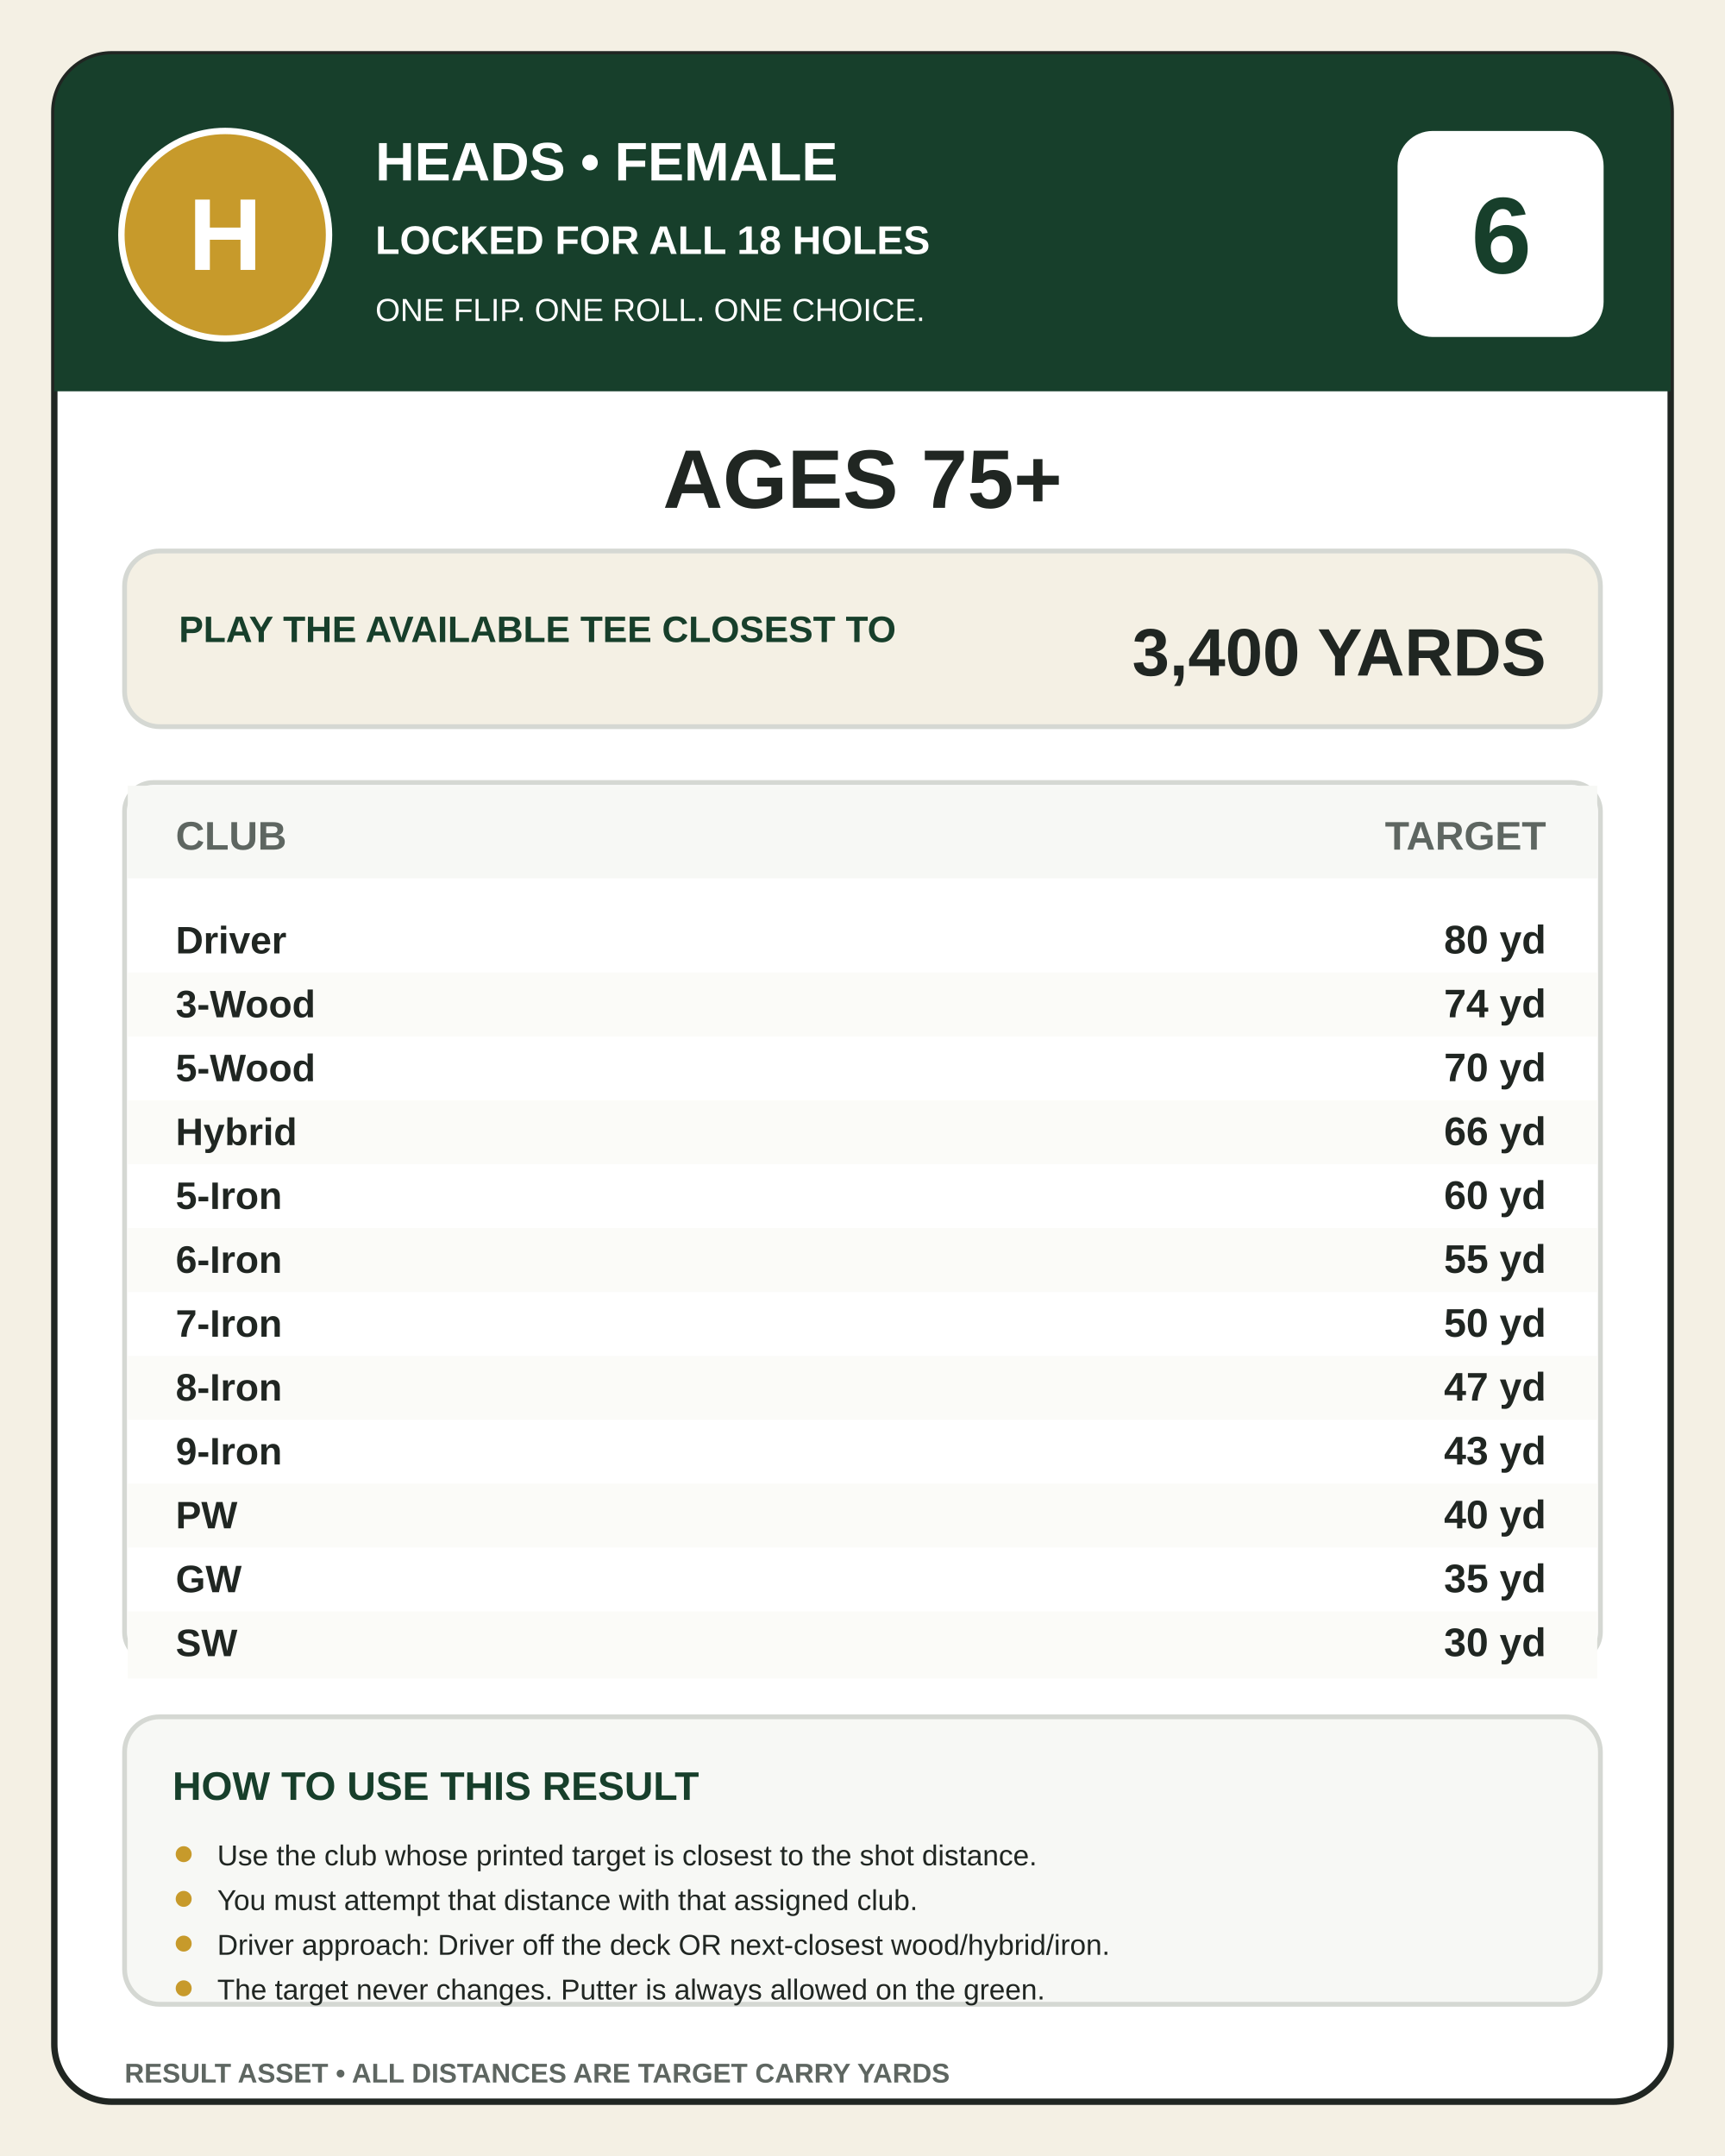
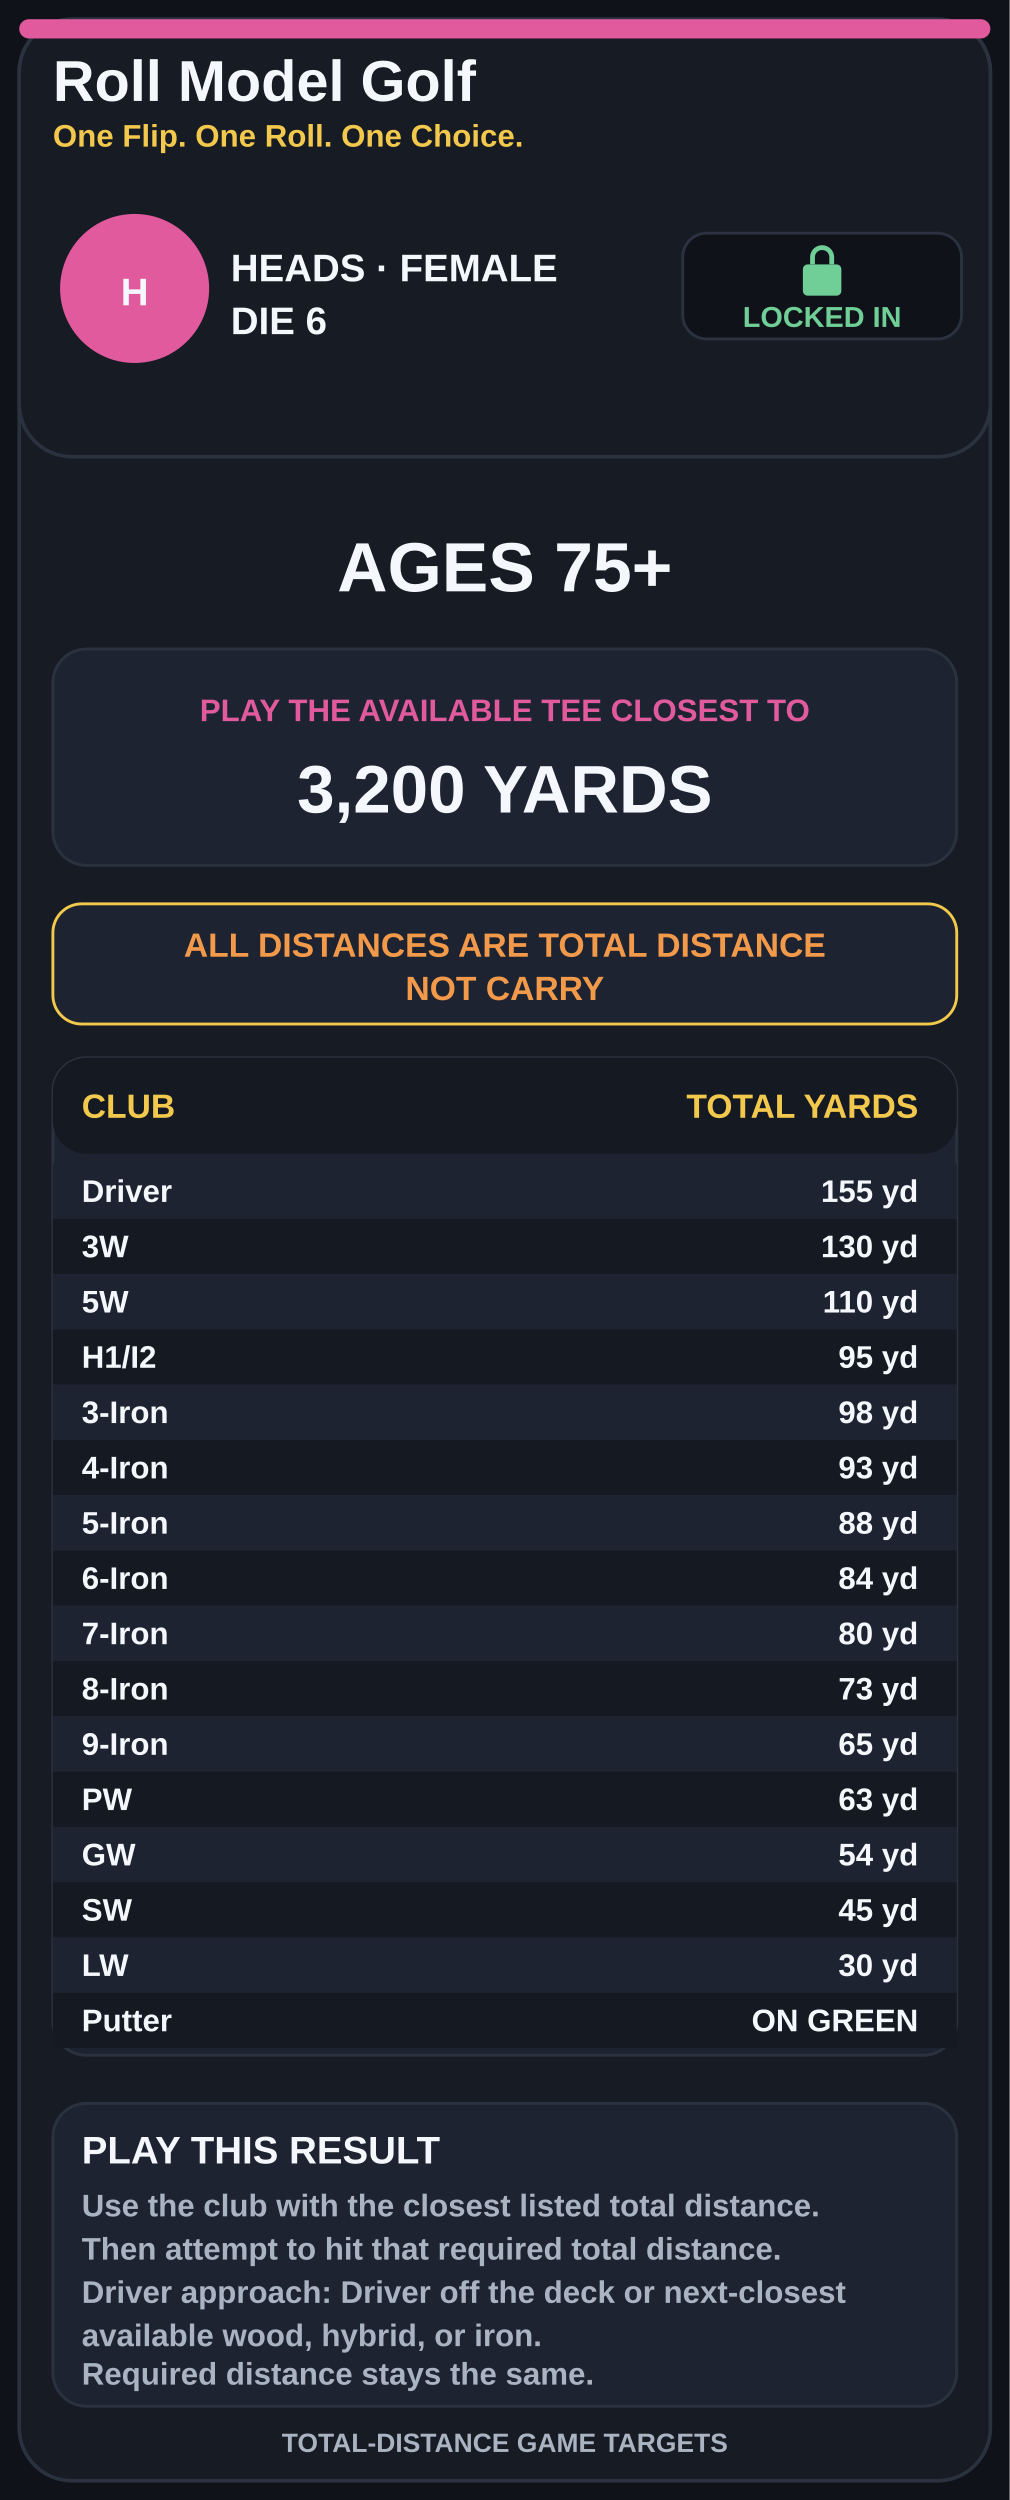
- <svg xmlns="http://www.w3.org/2000/svg" width="1080" height="1350" viewBox="0 0 1080 1350">
+ <svg xmlns="http://www.w3.org/2000/svg" viewBox="0 0 420 1040" preserveAspectRatio="xMidYMin meet" role="img" aria-labelledby="card-title card-description">
  <style>
- .title{font:700 52px Arial,sans-serif;fill:#202622}
- .header{font:700 34px Arial,sans-serif;fill:white}
- .sub{font:700 25px Arial,sans-serif;fill:white}
- .small{font:400 20px Arial,sans-serif;fill:white}
- .label{font:700 23px Arial,sans-serif;fill:#173F2B}
- .tee{font:700 42px Arial,sans-serif;fill:#202622}
- .tablehead{font:700 25px Arial,sans-serif;fill:#5E6661}
- .club{font:700 24px Arial,sans-serif;fill:#202622}
- .target{font:700 25px Arial,sans-serif;fill:#202622}
- .rulehead{font:700 25px Arial,sans-serif;fill:#173F2B}
- .rule{font:400 18px Arial,sans-serif;fill:#202622}
- .footer{font:700 17px Arial,sans-serif;fill:#5E6661}
- </style>
-   <rect width="1080" height="1350" fill="#F4F0E4" />
-   <rect x="34" y="34" rx="36" ry="36" width="1012" height="1282" fill="white" stroke="#202622" stroke-width="4" />
-   <path d="M70 34H1010A36 36 0 0 1 1046 70V245H34V70A36 36 0 0 1 70 34Z" fill="#173F2B" />
-   <circle cx="141" cy="147" r="65" fill="#C79A2B" stroke="white" stroke-width="4" />
-   <text x="141" y="169" text-anchor="middle" font-family="Arial" font-size="64" font-weight="700" fill="white">H</text>
-   <rect x="875" y="82" rx="22" ry="22" width="129" height="129" fill="white" />
-   <text x="940" y="171" text-anchor="middle" font-family="Arial" font-size="68" font-weight="700" fill="#173F2B">6</text>
-   <text x="235" y="113" class="header">HEADS • FEMALE</text>
-   <text x="235" y="159" class="sub">LOCKED FOR ALL 18 HOLES</text>
-   <text x="235" y="201" class="small">ONE FLIP. ONE ROLL. ONE CHOICE.</text>
-   <text x="540" y="318" text-anchor="middle" class="title">AGES 75+</text>
-   <rect x="78" y="345" rx="22" ry="22" width="924" height="110" fill="#F4F0E4" stroke="#D5D8D3" stroke-width="3" />
-   <text x="112" y="402" class="label">PLAY THE AVAILABLE TEE CLOSEST TO</text>
-   <text x="968" y="423" text-anchor="end" class="tee">3,400 YARDS</text>
-   <rect x="78" y="490" rx="18" ry="18" width="924" height="550" fill="white" stroke="#D5D8D3" stroke-width="3" />
-   <rect x="80" y="492" width="920" height="58" fill="#F7F8F5" />
-   <text x="110" y="532" class="tablehead">CLUB</text>
-   <text x="968" y="532" text-anchor="end" class="tablehead">TARGET</text>
-   <rect x="80" y="569" width="920" height="42" fill="#FFFFFF" />
-   <text x="110" y="597" class="club">Driver</text>
-   <text x="968" y="597" class="target" text-anchor="end">80 yd</text>
-   <rect x="80" y="609" width="920" height="42" fill="#FBFBF8" />
-   <text x="110" y="637" class="club">3-Wood</text>
-   <text x="968" y="637" class="target" text-anchor="end">74 yd</text>
-   <rect x="80" y="649" width="920" height="42" fill="#FFFFFF" />
-   <text x="110" y="677" class="club">5-Wood</text>
-   <text x="968" y="677" class="target" text-anchor="end">70 yd</text>
-   <rect x="80" y="689" width="920" height="42" fill="#FBFBF8" />
-   <text x="110" y="717" class="club">Hybrid</text>
-   <text x="968" y="717" class="target" text-anchor="end">66 yd</text>
-   <rect x="80" y="729" width="920" height="42" fill="#FFFFFF" />
-   <text x="110" y="757" class="club">5-Iron</text>
-   <text x="968" y="757" class="target" text-anchor="end">60 yd</text>
-   <rect x="80" y="769" width="920" height="42" fill="#FBFBF8" />
-   <text x="110" y="797" class="club">6-Iron</text>
-   <text x="968" y="797" class="target" text-anchor="end">55 yd</text>
-   <rect x="80" y="809" width="920" height="42" fill="#FFFFFF" />
-   <text x="110" y="837" class="club">7-Iron</text>
-   <text x="968" y="837" class="target" text-anchor="end">50 yd</text>
-   <rect x="80" y="849" width="920" height="42" fill="#FBFBF8" />
-   <text x="110" y="877" class="club">8-Iron</text>
-   <text x="968" y="877" class="target" text-anchor="end">47 yd</text>
-   <rect x="80" y="889" width="920" height="42" fill="#FFFFFF" />
-   <text x="110" y="917" class="club">9-Iron</text>
-   <text x="968" y="917" class="target" text-anchor="end">43 yd</text>
-   <rect x="80" y="929" width="920" height="42" fill="#FBFBF8" />
-   <text x="110" y="957" class="club">PW</text>
-   <text x="968" y="957" class="target" text-anchor="end">40 yd</text>
-   <rect x="80" y="969" width="920" height="42" fill="#FFFFFF" />
-   <text x="110" y="997" class="club">GW</text>
-   <text x="968" y="997" class="target" text-anchor="end">35 yd</text>
-   <rect x="80" y="1009" width="920" height="42" fill="#FBFBF8" />
-   <text x="110" y="1037" class="club">SW</text>
-   <text x="968" y="1037" class="target" text-anchor="end">30 yd</text>
-   <rect x="78" y="1075" rx="22" ry="22" width="924" height="180" fill="#F7F8F5" stroke="#D5D8D3" stroke-width="3" />
-   <text x="108" y="1127" class="rulehead">HOW TO USE THIS RESULT</text>
-   <circle cx="115" cy="1161" r="5" fill="#C79A2B" />
-   <text x="136" y="1168" class="rule">Use the club whose printed target is closest to the shot distance.</text>
-   <circle cx="115" cy="1189" r="5" fill="#C79A2B" />
-   <text x="136" y="1196" class="rule">You must attempt that distance with that assigned club.</text>
-   <circle cx="115" cy="1217" r="5" fill="#C79A2B" />
-   <text x="136" y="1224" class="rule">Driver approach: Driver off the deck OR next-closest wood/hybrid/iron.</text>
-   <circle cx="115" cy="1245" r="5" fill="#C79A2B" />
-   <text x="136" y="1252" class="rule">The target never changes. Putter is always allowed on the green.</text>
-   <text x="78" y="1304" class="footer">RESULT ASSET • ALL DISTANCES ARE TARGET CARRY YARDS</text>
+     .bg { fill: #0F1218; }
+     .card { fill: #171B23; stroke: #2A3240; stroke-width: 1.5; vector-effect: non-scaling-stroke; }
+     .section { fill: #1D2330; stroke: #2A3240; stroke-width: 1.2; vector-effect: non-scaling-stroke; }
+     .notice { fill: #1D2330; stroke: #F2C94C; stroke-width: 1.2; vector-effect: non-scaling-stroke; }
+     .head { font-family: Arial, Helvetica, sans-serif; font-size: 24px; font-weight: 700; fill: #F4F7FB; }
+     .tag { font-family: Arial, Helvetica, sans-serif; font-size: 13px; font-weight: 700; fill: #F2C94C; }
+     .meta { font-family: Arial, Helvetica, sans-serif; font-size: 16px; font-weight: 700; fill: #F4F7FB; }
+     .locktext { font-family: Arial, Helvetica, sans-serif; font-size: 12px; font-weight: 700; fill: #6FCF97; }
+     .age { font-family: Arial, Helvetica, sans-serif; font-size: 29px; font-weight: 800; fill: #F4F7FB; }
+     .teelabel { font-family: Arial, Helvetica, sans-serif; font-size: 13px; font-weight: 700; fill: #E05A9D; }
+     .teevalue { font-family: Arial, Helvetica, sans-serif; font-size: 28px; font-weight: 800; fill: #F4F7FB; }
+     .noticecopy { font-family: Arial, Helvetica, sans-serif; font-size: 14px; font-weight: 700; fill: #F2994A; }
+     .th { font-family: Arial, Helvetica, sans-serif; font-size: 14px; font-weight: 700; fill: #F2C94C; }
+     .club { font-family: Arial, Helvetica, sans-serif; font-size: 13px; font-weight: 700; fill: #F4F7FB; }
+     .yards { font-family: Arial, Helvetica, sans-serif; font-size: 13px; font-weight: 800; fill: #F4F7FB; }
+     .rh { font-family: Arial, Helvetica, sans-serif; font-size: 16px; font-weight: 700; fill: #F4F7FB; }
+     .rt { font-family: Arial, Helvetica, sans-serif; font-size: 13px; font-weight: 700; fill: #AAB3C2; }
+     .foot { font-family: Arial, Helvetica, sans-serif; font-size: 11px; font-weight: 700; fill: #AAB3C2; }
+   </style>
+   <rect class="bg" x="0" y="0" width="420" height="1040" />
+   <rect class="card" x="8" y="8" width="404" height="1024" rx="22" />
+   <rect class="card" x="8" y="8" width="404" height="182" rx="22" />
+   <rect x="8" y="8" width="404" height="8" rx="4" fill="#E05A9D" />
+   <text x="22" y="42" class="head">Roll Model Golf</text>
+   <text x="22" y="61" class="tag">One Flip. One Roll. One Choice.</text>
+   <circle cx="56" cy="120" r="31" fill="#E05A9D" />
+   <text x="56" y="127" text-anchor="middle" class="meta" fill="#0F1218">H</text>
+   <text x="96" y="117" class="meta">HEADS · FEMALE</text>
+   <text x="96" y="139" class="meta">DIE 6</text>
+   <rect x="284" y="97" width="116" height="44" rx="10" fill="#0F1218" stroke="#2A3240" stroke-width="1.2" vector-effect="non-scaling-stroke" />
+   <g transform="translate(342 102)">
+     <rect x="-8" y="8" width="16" height="13" rx="2" fill="#6FCF97" />
+     <path d="M-4 8V5a4 4 0 0 1 8 0v3" fill="none" stroke="#6FCF97" stroke-width="2" vector-effect="non-scaling-stroke" />
+   </g>
+   <text x="342" y="136" text-anchor="middle" class="locktext">LOCKED IN</text>
+   <text x="210" y="246" text-anchor="middle" class="age">AGES 75+</text>
+   <rect class="section" x="22" y="270" width="376" height="90" rx="14" />
+   <text x="210" y="300" text-anchor="middle" class="teelabel">PLAY THE AVAILABLE TEE CLOSEST TO</text>
+   <text x="210" y="338" text-anchor="middle" class="teevalue">3,200 YARDS</text>
+   <rect class="notice" x="22" y="376" width="376" height="50" rx="12" />
+   <text x="210" y="398" text-anchor="middle" class="noticecopy">ALL DISTANCES ARE TOTAL DISTANCE</text>
+   <text x="210" y="416" text-anchor="middle" class="noticecopy">NOT CARRY</text>
+   <rect class="section" x="22" y="440" width="376" height="415" rx="14" />
+   <rect x="22" y="440" width="376" height="40" rx="14" fill="#151922" />
+   <text x="34" y="465" class="th">CLUB</text>
+   <text x="382" y="465" class="th" text-anchor="end">TOTAL YARDS</text>
+   <rect x="22" y="484" width="376" height="23" fill="#1D2330" />
+   <text x="34" y="500" class="club">Driver</text>
+   <text x="382" y="500" class="yards" text-anchor="end">155 yd</text>
+   <rect x="22" y="507" width="376" height="23" fill="#151922" />
+   <text x="34" y="523" class="club">3W</text>
+   <text x="382" y="523" class="yards" text-anchor="end">130 yd</text>
+   <rect x="22" y="530" width="376" height="23" fill="#1D2330" />
+   <text x="34" y="546" class="club">5W</text>
+   <text x="382" y="546" class="yards" text-anchor="end">110 yd</text>
+   <rect x="22" y="553" width="376" height="23" fill="#151922" />
+   <text x="34" y="569" class="club">H1/I2</text>
+   <text x="382" y="569" class="yards" text-anchor="end">95 yd</text>
+   <rect x="22" y="576" width="376" height="23" fill="#1D2330" />
+   <text x="34" y="592" class="club">3-Iron</text>
+   <text x="382" y="592" class="yards" text-anchor="end">98 yd</text>
+   <rect x="22" y="599" width="376" height="23" fill="#151922" />
+   <text x="34" y="615" class="club">4-Iron</text>
+   <text x="382" y="615" class="yards" text-anchor="end">93 yd</text>
+   <rect x="22" y="622" width="376" height="23" fill="#1D2330" />
+   <text x="34" y="638" class="club">5-Iron</text>
+   <text x="382" y="638" class="yards" text-anchor="end">88 yd</text>
+   <rect x="22" y="645" width="376" height="23" fill="#151922" />
+   <text x="34" y="661" class="club">6-Iron</text>
+   <text x="382" y="661" class="yards" text-anchor="end">84 yd</text>
+   <rect x="22" y="668" width="376" height="23" fill="#1D2330" />
+   <text x="34" y="684" class="club">7-Iron</text>
+   <text x="382" y="684" class="yards" text-anchor="end">80 yd</text>
+   <rect x="22" y="691" width="376" height="23" fill="#151922" />
+   <text x="34" y="707" class="club">8-Iron</text>
+   <text x="382" y="707" class="yards" text-anchor="end">73 yd</text>
+   <rect x="22" y="714" width="376" height="23" fill="#1D2330" />
+   <text x="34" y="730" class="club">9-Iron</text>
+   <text x="382" y="730" class="yards" text-anchor="end">65 yd</text>
+   <rect x="22" y="737" width="376" height="23" fill="#151922" />
+   <text x="34" y="753" class="club">PW</text>
+   <text x="382" y="753" class="yards" text-anchor="end">63 yd</text>
+   <rect x="22" y="760" width="376" height="23" fill="#1D2330" />
+   <text x="34" y="776" class="club">GW</text>
+   <text x="382" y="776" class="yards" text-anchor="end">54 yd</text>
+   <rect x="22" y="783" width="376" height="23" fill="#151922" />
+   <text x="34" y="799" class="club">SW</text>
+   <text x="382" y="799" class="yards" text-anchor="end">45 yd</text>
+   <rect x="22" y="806" width="376" height="23" fill="#1D2330" />
+   <text x="34" y="822" class="club">LW</text>
+   <text x="382" y="822" class="yards" text-anchor="end">30 yd</text>
+   <rect x="22" y="829" width="376" height="23" fill="#151922" />
+   <text x="34" y="845" class="club">Putter</text>
+   <text x="382" y="845" class="yards" text-anchor="end">ON GREEN</text>
+   <rect class="section" x="22" y="875" width="376" height="126" rx="14" />
+   <text x="34" y="900" class="rh">PLAY THIS RESULT</text>
+   <text x="34" y="922" class="rt">Use the club with the closest listed total distance.</text>
+   <text x="34" y="940" class="rt">Then attempt to hit that required total distance.</text>
+   <text x="34" y="958" class="rt">Driver approach: Driver off the deck or next-closest</text>
+   <text x="34" y="976" class="rt">available wood, hybrid, or iron.</text>
+   <text x="34" y="992" class="rt">Required distance stays the same.</text>
+   <text x="210" y="1020" text-anchor="middle" class="foot">TOTAL-DISTANCE GAME TARGETS</text>
</svg>
